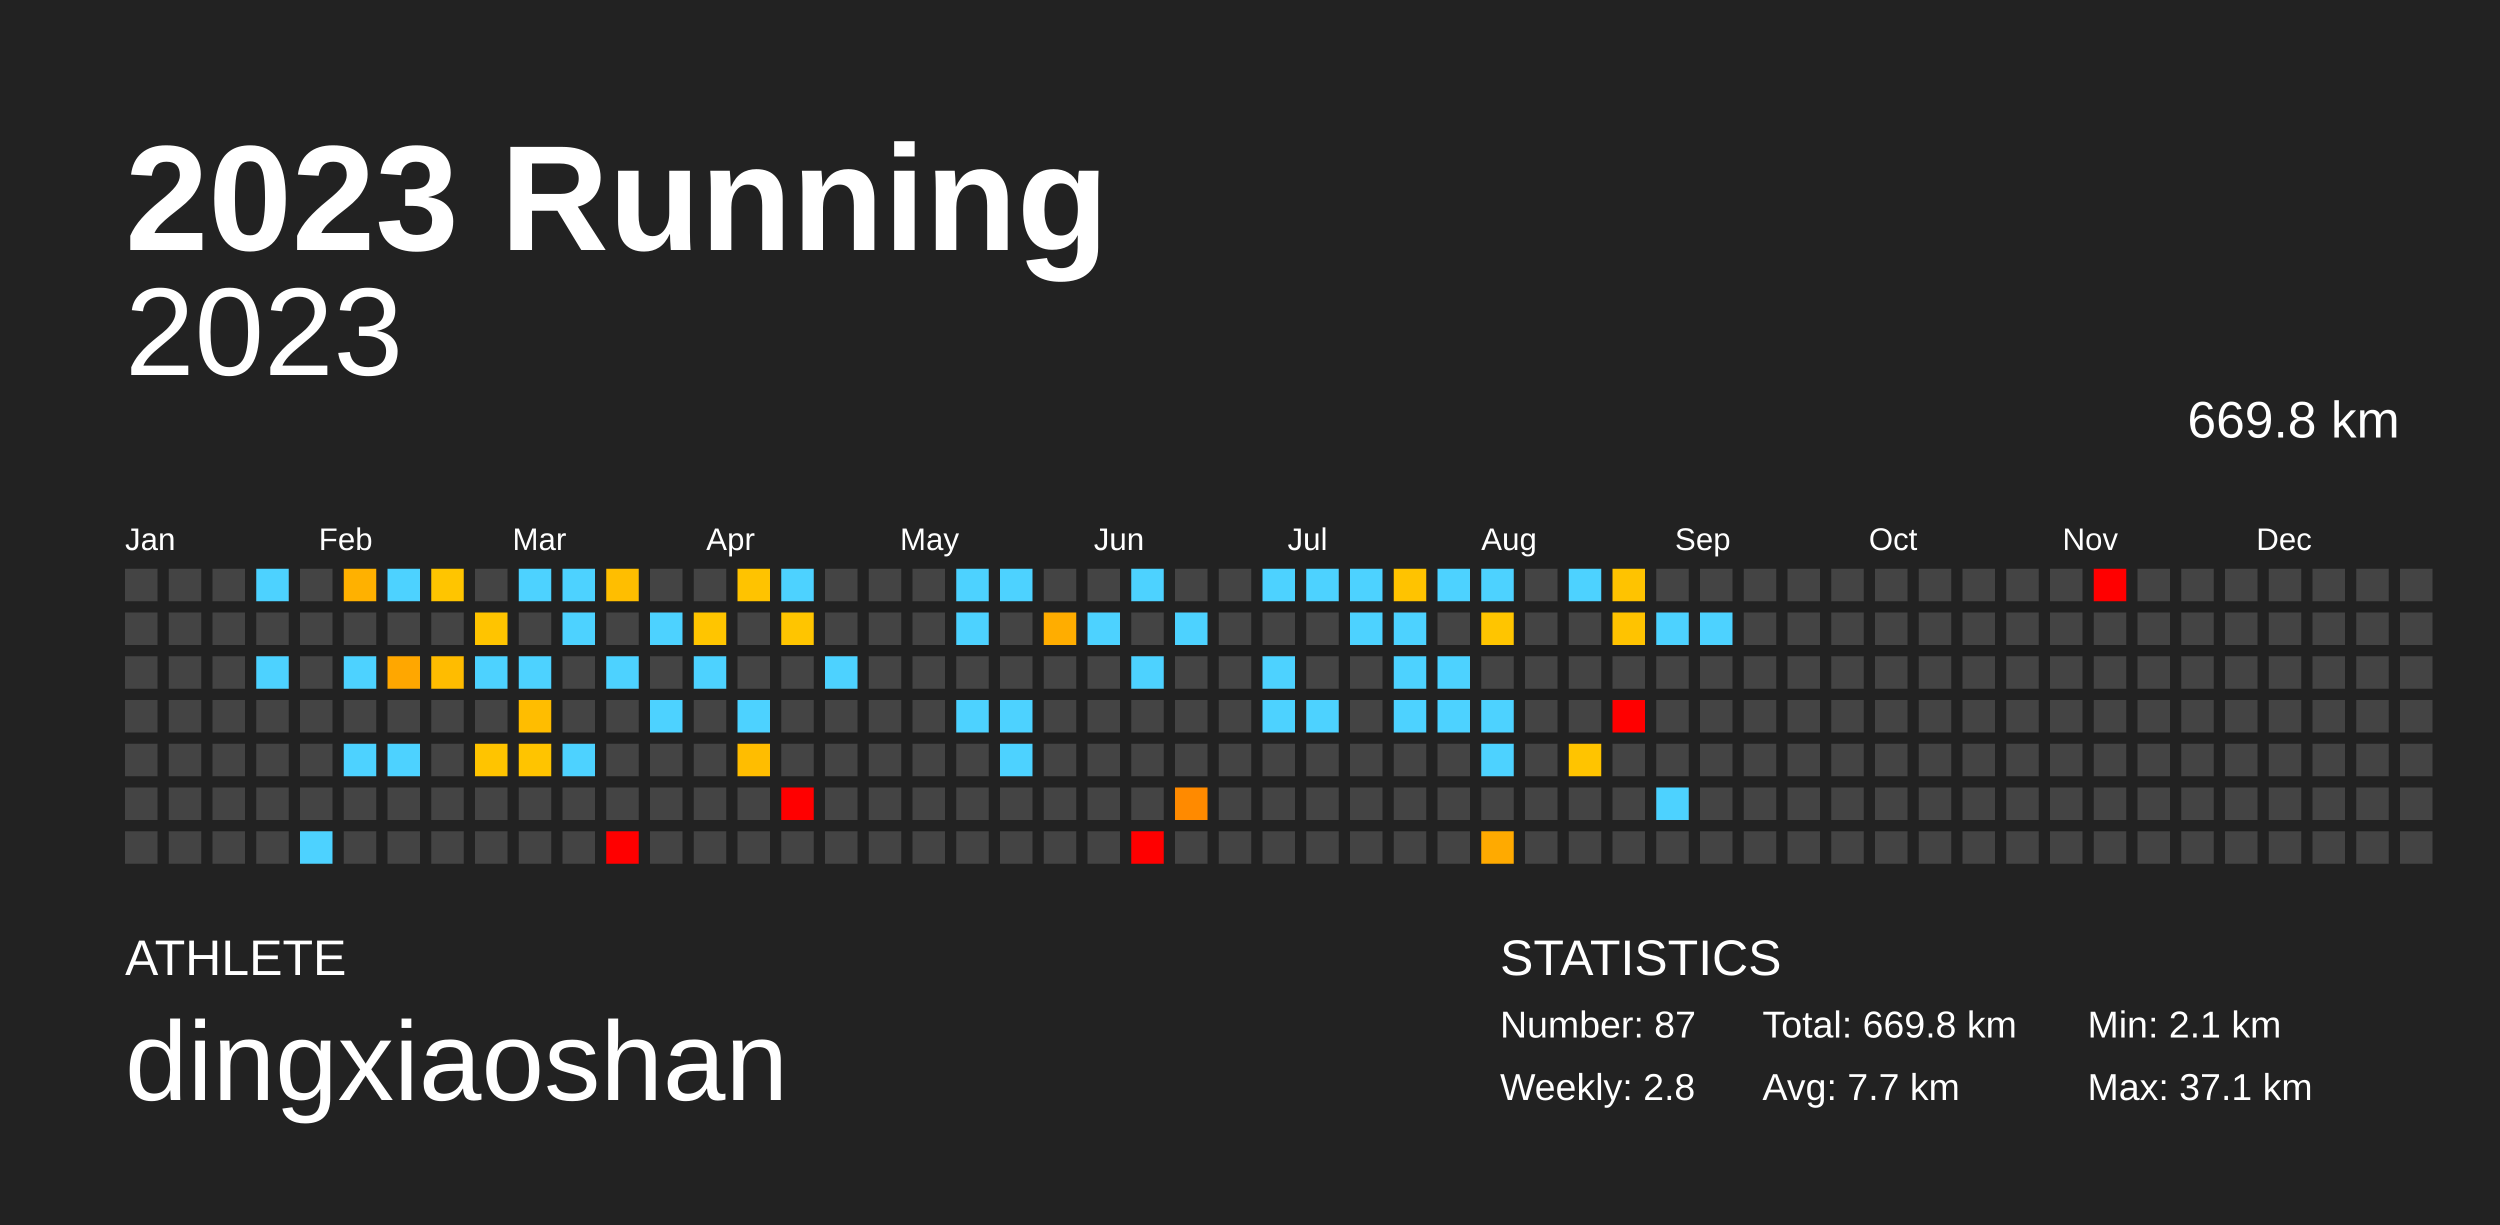
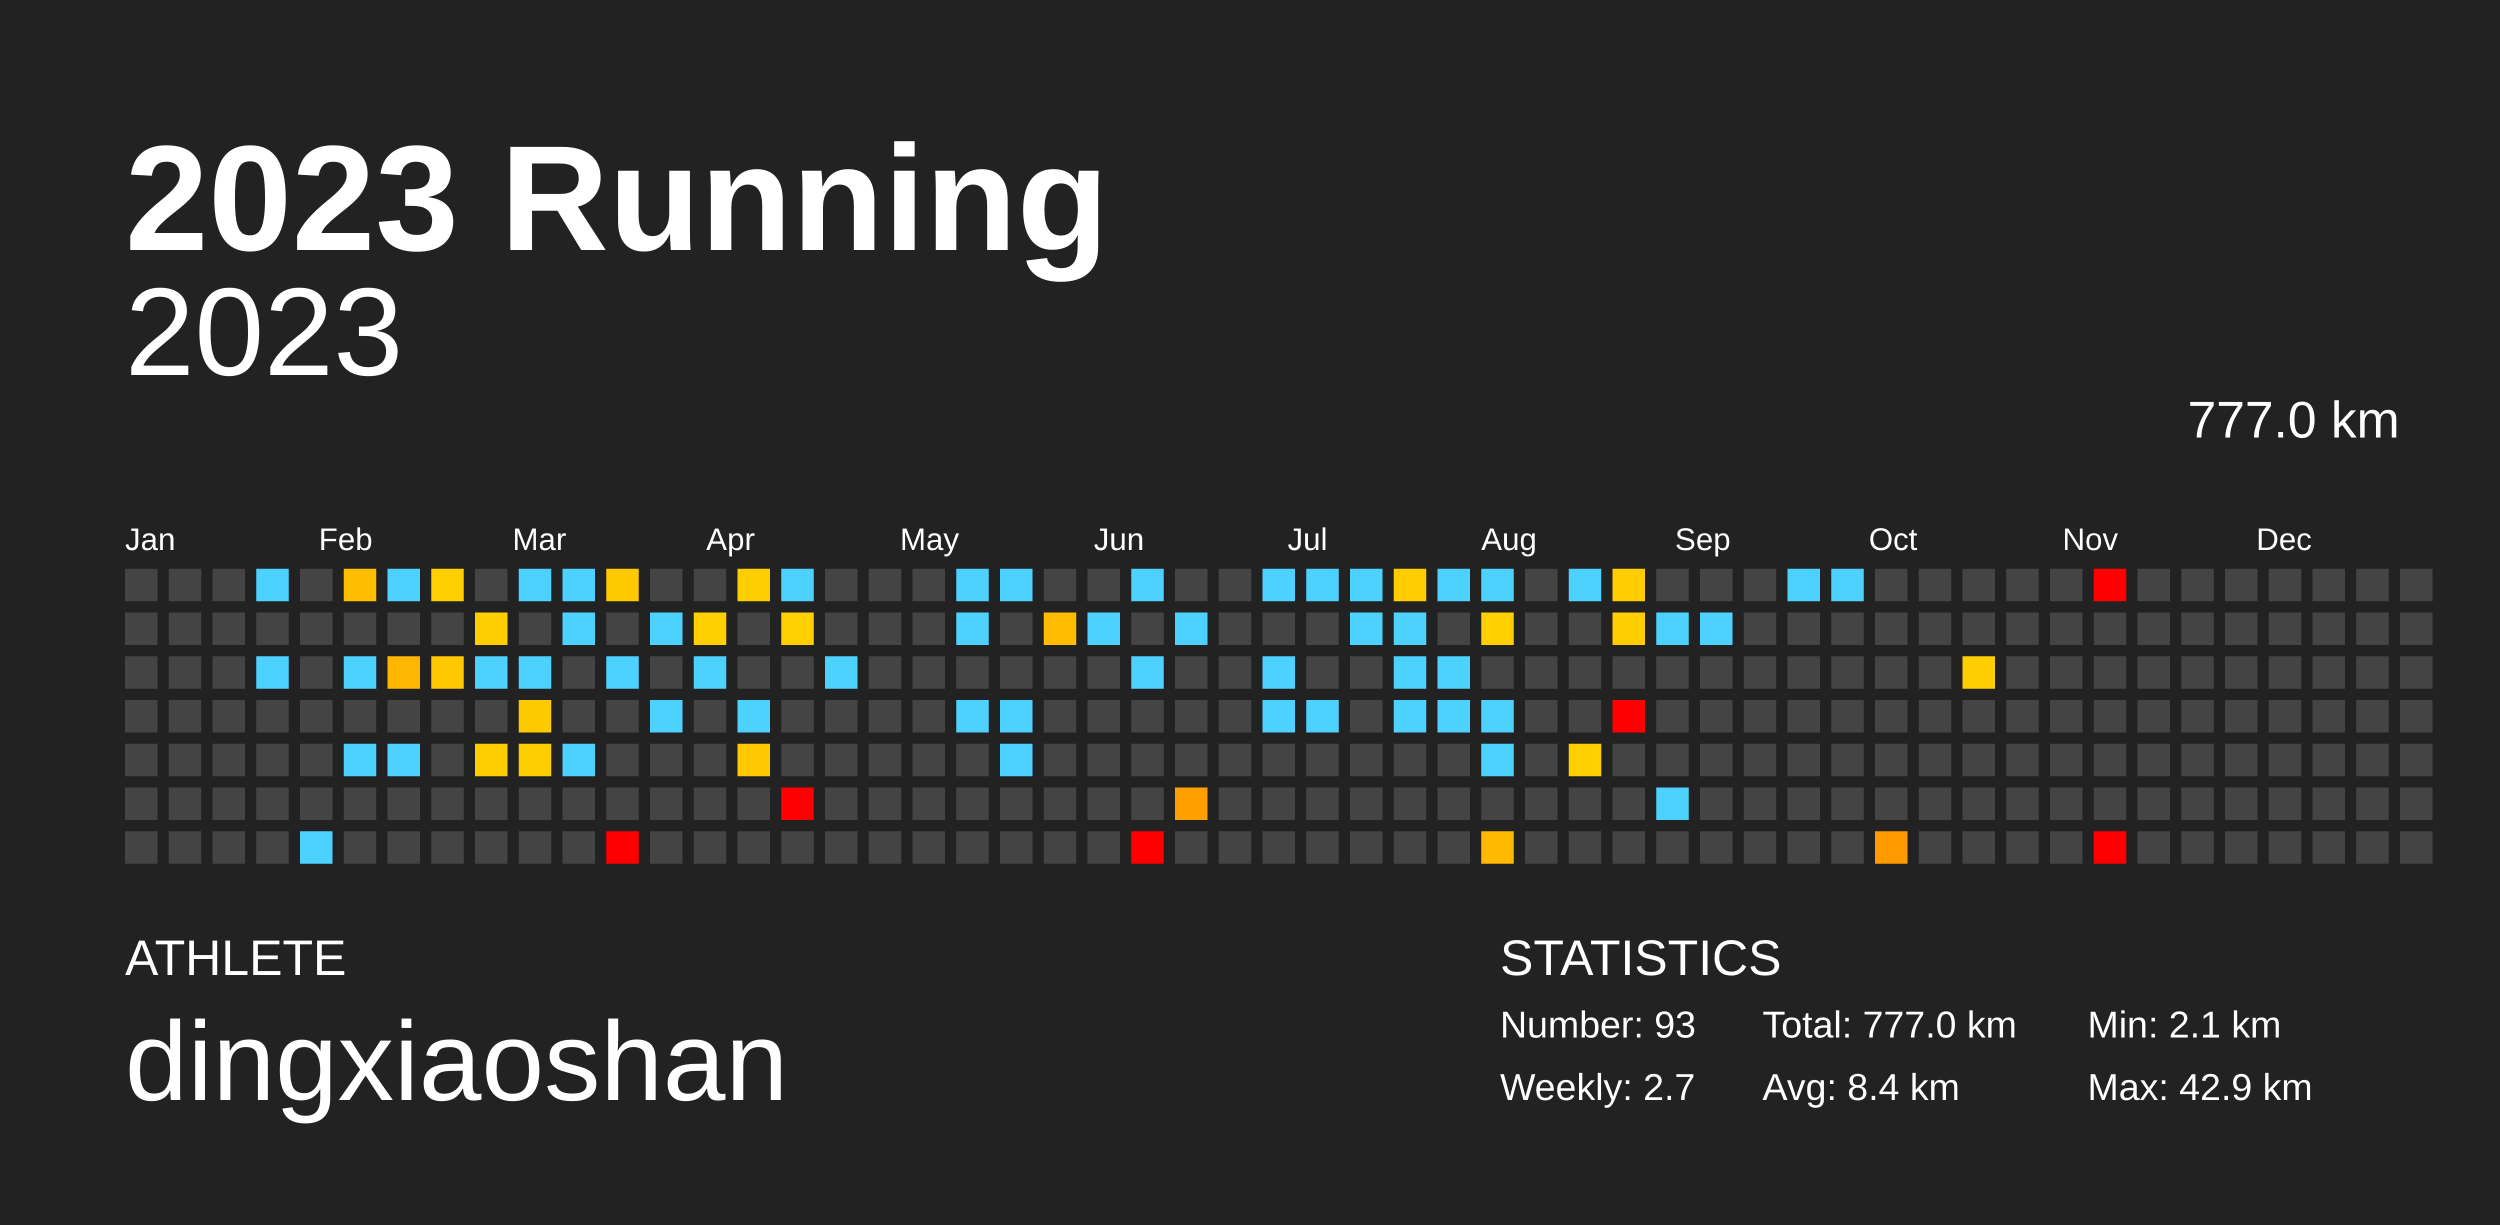
<svg xmlns="http://www.w3.org/2000/svg" baseProfile="full" height="98mm" version="1.1" viewBox="0,0,200,98" width="200mm">
  <defs />
  <rect fill="#222222" height="98" width="200" x="0" y="0" />
  <text fill="#FFFFFF" style="font-size:12px; font-family:Arial; font-weight:bold;" x="10" y="20">2023 Running</text>
  <text fill="#FFFFFF" style="font-size:4px; font-family:Arial" x="10" y="78">ATHLETE</text>
  <text fill="#FFFFFF" style="font-size:9px; font-family:Arial" x="10" y="88">dingxiaoshan</text>
  <text fill="#FFFFFF" style="font-size:4px; font-family:Arial" x="120" y="78">STATISTICS</text>
-   <text fill="#FFFFFF" style="font-size:3px; font-family:Arial" x="120" y="83">Number: 87</text>
-   <text fill="#FFFFFF" style="font-size:3px; font-family:Arial" x="120" y="88">Weekly: 2.8</text>
-   <text fill="#FFFFFF" style="font-size:3px; font-family:Arial" x="141" y="83">Total: 669.8 km</text>
-   <text fill="#FFFFFF" style="font-size:3px; font-family:Arial" x="141" y="88">Avg: 7.7 km</text>
+   <text fill="#FFFFFF" style="font-size:3px; font-family:Arial" x="120" y="83">Number: 93</text>
+   <text fill="#FFFFFF" style="font-size:3px; font-family:Arial" x="120" y="88">Weekly: 2.7</text>
+   <text fill="#FFFFFF" style="font-size:3px; font-family:Arial" x="141" y="83">Total: 777.0 km</text>
+   <text fill="#FFFFFF" style="font-size:3px; font-family:Arial" x="141" y="88">Avg: 8.4 km</text>
  <text fill="#FFFFFF" style="font-size:3px; font-family:Arial" x="167" y="83">Min: 2.1 km</text>
-   <text fill="#FFFFFF" style="font-size:3px; font-family:Arial" x="167" y="88">Max: 37.1 km</text>
+   <text fill="#FFFFFF" style="font-size:3px; font-family:Arial" x="167" y="88">Max: 42.9 km</text>
  <text alignment-baseline="hanging" fill="#FFFFFF" style="font-size:10.0px; font-family:Arial;" x="10" y="30">2023</text>
-   <text alignment-baseline="hanging" fill="#FFFFFF" style="font-size:4.125px; font-family:Arial;" x="175" y="35">669.8 km</text>
+   <text alignment-baseline="hanging" fill="#FFFFFF" style="font-size:4.125px; font-family:Arial;" x="175" y="35">777.0 km</text>
  <text fill="#FFFFFF" style="font-size:2.5px; font-family:Arial" x="10.0" y="44">Jan</text>
  <text fill="#FFFFFF" style="font-size:2.5px; font-family:Arial" x="25.5" y="44">Feb</text>
  <text fill="#FFFFFF" style="font-size:2.5px; font-family:Arial" x="41.0" y="44">Mar</text>
  <text fill="#FFFFFF" style="font-size:2.5px; font-family:Arial" x="56.5" y="44">Apr</text>
  <text fill="#FFFFFF" style="font-size:2.5px; font-family:Arial" x="72.0" y="44">May</text>
  <text fill="#FFFFFF" style="font-size:2.5px; font-family:Arial" x="87.5" y="44">Jun</text>
  <text fill="#FFFFFF" style="font-size:2.5px; font-family:Arial" x="103.0" y="44">Jul</text>
  <text fill="#FFFFFF" style="font-size:2.5px; font-family:Arial" x="118.5" y="44">Aug</text>
  <text fill="#FFFFFF" style="font-size:2.5px; font-family:Arial" x="134.0" y="44">Sep</text>
  <text fill="#FFFFFF" style="font-size:2.5px; font-family:Arial" x="149.5" y="44">Oct</text>
  <text fill="#FFFFFF" style="font-size:2.5px; font-family:Arial" x="165.0" y="44">Nov</text>
  <text fill="#FFFFFF" style="font-size:2.5px; font-family:Arial" x="180.5" y="44">Dec</text>
  <rect fill="#444444" height="2.6" width="2.6" x="10.0" y="45.5" />
  <rect fill="#444444" height="2.6" width="2.6" x="10.0" y="49.0" />
  <rect fill="#444444" height="2.6" width="2.6" x="10.0" y="52.5" />
  <rect fill="#444444" height="2.6" width="2.6" x="10.0" y="56.0" />
  <rect fill="#444444" height="2.6" width="2.6" x="10.0" y="59.5" />
  <rect fill="#444444" height="2.6" width="2.6" x="10.0" y="63.0" />
  <rect fill="#444444" height="2.6" width="2.6" x="10.0" y="66.5" />
  <rect fill="#444444" height="2.6" width="2.6" x="13.5" y="45.5" />
  <rect fill="#444444" height="2.6" width="2.6" x="13.5" y="49.0" />
  <rect fill="#444444" height="2.6" width="2.6" x="13.5" y="52.5" />
  <rect fill="#444444" height="2.6" width="2.6" x="13.5" y="56.0" />
  <rect fill="#444444" height="2.6" width="2.6" x="13.5" y="59.5" />
  <rect fill="#444444" height="2.6" width="2.6" x="13.5" y="63.0" />
  <rect fill="#444444" height="2.6" width="2.6" x="13.5" y="66.5" />
  <rect fill="#444444" height="2.6" width="2.6" x="17.0" y="45.5" />
  <rect fill="#444444" height="2.6" width="2.6" x="17.0" y="49.0" />
  <rect fill="#444444" height="2.6" width="2.6" x="17.0" y="52.5" />
  <rect fill="#444444" height="2.6" width="2.6" x="17.0" y="56.0" />
  <rect fill="#444444" height="2.6" width="2.6" x="17.0" y="59.5" />
  <rect fill="#444444" height="2.6" width="2.6" x="17.0" y="63.0" />
  <rect fill="#444444" height="2.6" width="2.6" x="17.0" y="66.5" />
  <rect fill="#4dd2ff" height="2.6" width="2.6" x="20.5" y="45.5" />
  <rect fill="#444444" height="2.6" width="2.6" x="20.5" y="49.0" />
  <rect fill="#4dd2ff" height="2.6" width="2.6" x="20.5" y="52.5" />
  <rect fill="#444444" height="2.6" width="2.6" x="20.5" y="56.0" />
  <rect fill="#444444" height="2.6" width="2.6" x="20.5" y="59.5" />
  <rect fill="#444444" height="2.6" width="2.6" x="20.5" y="63.0" />
  <rect fill="#444444" height="2.6" width="2.6" x="20.5" y="66.5" />
  <rect fill="#444444" height="2.6" width="2.6" x="24.0" y="45.5" />
  <rect fill="#444444" height="2.6" width="2.6" x="24.0" y="49.0" />
  <rect fill="#444444" height="2.6" width="2.6" x="24.0" y="52.5" />
  <rect fill="#444444" height="2.6" width="2.6" x="24.0" y="56.0" />
  <rect fill="#444444" height="2.6" width="2.6" x="24.0" y="59.5" />
  <rect fill="#444444" height="2.6" width="2.6" x="24.0" y="63.0" />
  <rect fill="#4dd2ff" height="2.6" width="2.6" x="24.0" y="66.5" />
-   <rect fill="#ffb100" height="2.6" width="2.6" x="27.5" y="45.5" />
+   <rect fill="#ffbe00" height="2.6" width="2.6" x="27.5" y="45.5" />
  <rect fill="#444444" height="2.6" width="2.6" x="27.5" y="49.0" />
  <rect fill="#4dd2ff" height="2.6" width="2.6" x="27.5" y="52.5" />
  <rect fill="#444444" height="2.6" width="2.6" x="27.5" y="56.0" />
  <rect fill="#4dd2ff" height="2.6" width="2.6" x="27.5" y="59.5" />
  <rect fill="#444444" height="2.6" width="2.6" x="27.5" y="63.0" />
  <rect fill="#444444" height="2.6" width="2.6" x="27.5" y="66.5" />
  <rect fill="#4dd2ff" height="2.6" width="2.6" x="31.0" y="45.5" />
  <rect fill="#444444" height="2.6" width="2.6" x="31.0" y="49.0" />
-   <rect fill="#ffa700" height="2.6" width="2.6" x="31.0" y="52.5" />
+   <rect fill="#ffb600" height="2.6" width="2.6" x="31.0" y="52.5" />
  <rect fill="#444444" height="2.6" width="2.6" x="31.0" y="56.0" />
  <rect fill="#4dd2ff" height="2.6" width="2.6" x="31.0" y="59.5" />
  <rect fill="#444444" height="2.6" width="2.6" x="31.0" y="63.0" />
  <rect fill="#444444" height="2.6" width="2.6" x="31.0" y="66.5" />
-   <rect fill="#ffc500" height="2.6" width="2.6" x="34.5" y="45.5" />
+   <rect fill="#ffcf00" height="2.6" width="2.6" x="34.5" y="45.5" />
  <rect fill="#444444" height="2.6" width="2.6" x="34.5" y="49.0" />
-   <rect fill="#ffbc00" height="2.6" width="2.6" x="34.5" y="52.5" />
+   <rect fill="#ffc800" height="2.6" width="2.6" x="34.5" y="52.5" />
  <rect fill="#444444" height="2.6" width="2.6" x="34.5" y="56.0" />
  <rect fill="#444444" height="2.6" width="2.6" x="34.5" y="59.5" />
  <rect fill="#444444" height="2.6" width="2.6" x="34.5" y="63.0" />
  <rect fill="#444444" height="2.6" width="2.6" x="34.5" y="66.5" />
  <rect fill="#444444" height="2.6" width="2.6" x="38.0" y="45.5" />
-   <rect fill="#ffc400" height="2.6" width="2.6" x="38.0" y="49.0" />
+   <rect fill="#ffce00" height="2.6" width="2.6" x="38.0" y="49.0" />
  <rect fill="#4dd2ff" height="2.6" width="2.6" x="38.0" y="52.5" />
  <rect fill="#444444" height="2.6" width="2.6" x="38.0" y="56.0" />
-   <rect fill="#ffc400" height="2.6" width="2.6" x="38.0" y="59.5" />
+   <rect fill="#ffce00" height="2.6" width="2.6" x="38.0" y="59.5" />
  <rect fill="#444444" height="2.6" width="2.6" x="38.0" y="63.0" />
  <rect fill="#444444" height="2.6" width="2.6" x="38.0" y="66.5" />
  <rect fill="#4dd2ff" height="2.6" width="2.6" x="41.5" y="45.5" />
  <rect fill="#444444" height="2.6" width="2.6" x="41.5" y="49.0" />
  <rect fill="#4dd2ff" height="2.6" width="2.6" x="41.5" y="52.5" />
-   <rect fill="#ffbd00" height="2.6" width="2.6" x="41.5" y="56.0" />
-   <rect fill="#ffc400" height="2.6" width="2.6" x="41.5" y="59.5" />
+   <rect fill="#ffc900" height="2.6" width="2.6" x="41.5" y="56.0" />
+   <rect fill="#ffce00" height="2.6" width="2.6" x="41.5" y="59.5" />
  <rect fill="#444444" height="2.6" width="2.6" x="41.5" y="63.0" />
  <rect fill="#444444" height="2.6" width="2.6" x="41.5" y="66.5" />
  <rect fill="#4dd2ff" height="2.6" width="2.6" x="45.0" y="45.5" />
  <rect fill="#4dd2ff" height="2.6" width="2.6" x="45.0" y="49.0" />
  <rect fill="#444444" height="2.6" width="2.6" x="45.0" y="52.5" />
  <rect fill="#444444" height="2.6" width="2.6" x="45.0" y="56.0" />
  <rect fill="#4dd2ff" height="2.6" width="2.6" x="45.0" y="59.5" />
  <rect fill="#444444" height="2.6" width="2.6" x="45.0" y="63.0" />
  <rect fill="#444444" height="2.6" width="2.6" x="45.0" y="66.5" />
-   <rect fill="#ffbe00" height="2.6" width="2.6" x="48.5" y="45.5" />
+   <rect fill="#ffc900" height="2.6" width="2.6" x="48.5" y="45.5" />
  <rect fill="#444444" height="2.6" width="2.6" x="48.5" y="49.0" />
  <rect fill="#4dd2ff" height="2.6" width="2.6" x="48.5" y="52.5" />
  <rect fill="#444444" height="2.6" width="2.6" x="48.5" y="56.0" />
  <rect fill="#444444" height="2.6" width="2.6" x="48.5" y="59.5" />
  <rect fill="#444444" height="2.6" width="2.6" x="48.5" y="63.0" />
  <rect fill="red" height="2.6" width="2.6" x="48.5" y="66.5" />
  <rect fill="#444444" height="2.6" width="2.6" x="52.0" y="45.5" />
  <rect fill="#4dd2ff" height="2.6" width="2.6" x="52.0" y="49.0" />
  <rect fill="#444444" height="2.6" width="2.6" x="52.0" y="52.5" />
  <rect fill="#4dd2ff" height="2.6" width="2.6" x="52.0" y="56.0" />
  <rect fill="#444444" height="2.6" width="2.6" x="52.0" y="59.5" />
  <rect fill="#444444" height="2.6" width="2.6" x="52.0" y="63.0" />
  <rect fill="#444444" height="2.6" width="2.6" x="52.0" y="66.5" />
  <rect fill="#444444" height="2.6" width="2.6" x="55.5" y="45.5" />
-   <rect fill="#ffc500" height="2.6" width="2.6" x="55.5" y="49.0" />
+   <rect fill="#ffcf00" height="2.6" width="2.6" x="55.5" y="49.0" />
  <rect fill="#4dd2ff" height="2.6" width="2.6" x="55.5" y="52.5" />
  <rect fill="#444444" height="2.6" width="2.6" x="55.5" y="56.0" />
  <rect fill="#444444" height="2.6" width="2.6" x="55.5" y="59.5" />
  <rect fill="#444444" height="2.6" width="2.6" x="55.5" y="63.0" />
  <rect fill="#444444" height="2.6" width="2.6" x="55.5" y="66.5" />
-   <rect fill="#ffc300" height="2.6" width="2.6" x="59.0" y="45.5" />
+   <rect fill="#ffce00" height="2.6" width="2.6" x="59.0" y="45.5" />
  <rect fill="#444444" height="2.6" width="2.6" x="59.0" y="49.0" />
  <rect fill="#444444" height="2.6" width="2.6" x="59.0" y="52.5" />
  <rect fill="#4dd2ff" height="2.6" width="2.6" x="59.0" y="56.0" />
-   <rect fill="#ffbd00" height="2.6" width="2.6" x="59.0" y="59.5" />
+   <rect fill="#ffc800" height="2.6" width="2.6" x="59.0" y="59.5" />
  <rect fill="#444444" height="2.6" width="2.6" x="59.0" y="63.0" />
  <rect fill="#444444" height="2.6" width="2.6" x="59.0" y="66.5" />
  <rect fill="#4dd2ff" height="2.6" width="2.6" x="62.5" y="45.5" />
-   <rect fill="#ffc500" height="2.6" width="2.6" x="62.5" y="49.0" />
+   <rect fill="#ffcf00" height="2.6" width="2.6" x="62.5" y="49.0" />
  <rect fill="#444444" height="2.6" width="2.6" x="62.5" y="52.5" />
  <rect fill="#444444" height="2.6" width="2.6" x="62.5" y="56.0" />
  <rect fill="#444444" height="2.6" width="2.6" x="62.5" y="59.5" />
  <rect fill="red" height="2.6" width="2.6" x="62.5" y="63.0" />
  <rect fill="#444444" height="2.6" width="2.6" x="62.5" y="66.5" />
  <rect fill="#444444" height="2.6" width="2.6" x="66.0" y="45.5" />
  <rect fill="#444444" height="2.6" width="2.6" x="66.0" y="49.0" />
  <rect fill="#4dd2ff" height="2.6" width="2.6" x="66.0" y="52.5" />
  <rect fill="#444444" height="2.6" width="2.6" x="66.0" y="56.0" />
  <rect fill="#444444" height="2.6" width="2.6" x="66.0" y="59.5" />
  <rect fill="#444444" height="2.6" width="2.6" x="66.0" y="63.0" />
  <rect fill="#444444" height="2.6" width="2.6" x="66.0" y="66.5" />
  <rect fill="#444444" height="2.6" width="2.6" x="69.5" y="45.5" />
  <rect fill="#444444" height="2.6" width="2.6" x="69.5" y="49.0" />
  <rect fill="#444444" height="2.6" width="2.6" x="69.5" y="52.5" />
  <rect fill="#444444" height="2.6" width="2.6" x="69.5" y="56.0" />
  <rect fill="#444444" height="2.6" width="2.6" x="69.5" y="59.5" />
  <rect fill="#444444" height="2.6" width="2.6" x="69.5" y="63.0" />
  <rect fill="#444444" height="2.6" width="2.6" x="69.5" y="66.5" />
  <rect fill="#444444" height="2.6" width="2.6" x="73.0" y="45.5" />
  <rect fill="#444444" height="2.6" width="2.6" x="73.0" y="49.0" />
  <rect fill="#444444" height="2.6" width="2.6" x="73.0" y="52.5" />
  <rect fill="#444444" height="2.6" width="2.6" x="73.0" y="56.0" />
  <rect fill="#444444" height="2.6" width="2.6" x="73.0" y="59.5" />
  <rect fill="#444444" height="2.6" width="2.6" x="73.0" y="63.0" />
  <rect fill="#444444" height="2.6" width="2.6" x="73.0" y="66.5" />
  <rect fill="#4dd2ff" height="2.6" width="2.6" x="76.5" y="45.5" />
  <rect fill="#4dd2ff" height="2.6" width="2.6" x="76.5" y="49.0" />
  <rect fill="#444444" height="2.6" width="2.6" x="76.5" y="52.5" />
  <rect fill="#4dd2ff" height="2.6" width="2.6" x="76.5" y="56.0" />
  <rect fill="#444444" height="2.6" width="2.6" x="76.5" y="59.5" />
  <rect fill="#444444" height="2.6" width="2.6" x="76.5" y="63.0" />
  <rect fill="#444444" height="2.6" width="2.6" x="76.5" y="66.5" />
  <rect fill="#4dd2ff" height="2.6" width="2.6" x="80.0" y="45.5" />
  <rect fill="#444444" height="2.6" width="2.6" x="80.0" y="49.0" />
  <rect fill="#444444" height="2.6" width="2.6" x="80.0" y="52.5" />
  <rect fill="#4dd2ff" height="2.6" width="2.6" x="80.0" y="56.0" />
  <rect fill="#4dd2ff" height="2.6" width="2.6" x="80.0" y="59.5" />
  <rect fill="#444444" height="2.6" width="2.6" x="80.0" y="63.0" />
  <rect fill="#444444" height="2.6" width="2.6" x="80.0" y="66.5" />
  <rect fill="#444444" height="2.6" width="2.6" x="83.5" y="45.5" />
-   <rect fill="#ffad00" height="2.6" width="2.6" x="83.5" y="49.0" />
+   <rect fill="#ffbc00" height="2.6" width="2.6" x="83.5" y="49.0" />
  <rect fill="#444444" height="2.6" width="2.6" x="83.5" y="52.5" />
  <rect fill="#444444" height="2.6" width="2.6" x="83.5" y="56.0" />
  <rect fill="#444444" height="2.6" width="2.6" x="83.5" y="59.5" />
  <rect fill="#444444" height="2.6" width="2.6" x="83.5" y="63.0" />
  <rect fill="#444444" height="2.6" width="2.6" x="83.5" y="66.5" />
  <rect fill="#444444" height="2.6" width="2.6" x="87.0" y="45.5" />
  <rect fill="#4dd2ff" height="2.6" width="2.6" x="87.0" y="49.0" />
  <rect fill="#444444" height="2.6" width="2.6" x="87.0" y="52.5" />
  <rect fill="#444444" height="2.6" width="2.6" x="87.0" y="56.0" />
  <rect fill="#444444" height="2.6" width="2.6" x="87.0" y="59.5" />
  <rect fill="#444444" height="2.6" width="2.6" x="87.0" y="63.0" />
  <rect fill="#444444" height="2.6" width="2.6" x="87.0" y="66.5" />
  <rect fill="#4dd2ff" height="2.6" width="2.6" x="90.5" y="45.5" />
  <rect fill="#444444" height="2.6" width="2.6" x="90.5" y="49.0" />
  <rect fill="#4dd2ff" height="2.6" width="2.6" x="90.5" y="52.5" />
  <rect fill="#444444" height="2.6" width="2.6" x="90.5" y="56.0" />
  <rect fill="#444444" height="2.6" width="2.6" x="90.5" y="59.5" />
  <rect fill="#444444" height="2.6" width="2.6" x="90.5" y="63.0" />
  <rect fill="red" height="2.6" width="2.6" x="90.5" y="66.5" />
  <rect fill="#444444" height="2.6" width="2.6" x="94.0" y="45.5" />
  <rect fill="#4dd2ff" height="2.6" width="2.6" x="94.0" y="49.0" />
  <rect fill="#444444" height="2.6" width="2.6" x="94.0" y="52.5" />
  <rect fill="#444444" height="2.6" width="2.6" x="94.0" y="56.0" />
  <rect fill="#444444" height="2.6" width="2.6" x="94.0" y="59.5" />
-   <rect fill="#ff8a00" height="2.6" width="2.6" x="94.0" y="63.0" />
+   <rect fill="#ff9f00" height="2.6" width="2.6" x="94.0" y="63.0" />
  <rect fill="#444444" height="2.6" width="2.6" x="94.0" y="66.5" />
  <rect fill="#444444" height="2.6" width="2.6" x="97.5" y="45.5" />
  <rect fill="#444444" height="2.6" width="2.6" x="97.5" y="49.0" />
  <rect fill="#444444" height="2.6" width="2.6" x="97.5" y="52.5" />
  <rect fill="#444444" height="2.6" width="2.6" x="97.5" y="56.0" />
  <rect fill="#444444" height="2.6" width="2.6" x="97.5" y="59.5" />
  <rect fill="#444444" height="2.6" width="2.6" x="97.5" y="63.0" />
  <rect fill="#444444" height="2.6" width="2.6" x="97.5" y="66.5" />
  <rect fill="#4dd2ff" height="2.6" width="2.6" x="101.0" y="45.5" />
  <rect fill="#444444" height="2.6" width="2.6" x="101.0" y="49.0" />
  <rect fill="#4dd2ff" height="2.6" width="2.6" x="101.0" y="52.5" />
  <rect fill="#4dd2ff" height="2.6" width="2.6" x="101.0" y="56.0" />
  <rect fill="#444444" height="2.6" width="2.6" x="101.0" y="59.5" />
  <rect fill="#444444" height="2.6" width="2.6" x="101.0" y="63.0" />
  <rect fill="#444444" height="2.6" width="2.6" x="101.0" y="66.5" />
  <rect fill="#4dd2ff" height="2.6" width="2.6" x="104.5" y="45.5" />
  <rect fill="#444444" height="2.6" width="2.6" x="104.5" y="49.0" />
  <rect fill="#444444" height="2.6" width="2.6" x="104.5" y="52.5" />
  <rect fill="#4dd2ff" height="2.6" width="2.6" x="104.5" y="56.0" />
  <rect fill="#444444" height="2.6" width="2.6" x="104.5" y="59.5" />
  <rect fill="#444444" height="2.6" width="2.6" x="104.5" y="63.0" />
  <rect fill="#444444" height="2.6" width="2.6" x="104.5" y="66.5" />
  <rect fill="#4dd2ff" height="2.6" width="2.6" x="108.0" y="45.5" />
  <rect fill="#4dd2ff" height="2.6" width="2.6" x="108.0" y="49.0" />
  <rect fill="#444444" height="2.6" width="2.6" x="108.0" y="52.5" />
  <rect fill="#444444" height="2.6" width="2.6" x="108.0" y="56.0" />
  <rect fill="#444444" height="2.6" width="2.6" x="108.0" y="59.5" />
  <rect fill="#444444" height="2.6" width="2.6" x="108.0" y="63.0" />
  <rect fill="#444444" height="2.6" width="2.6" x="108.0" y="66.5" />
-   <rect fill="#ffc300" height="2.6" width="2.6" x="111.5" y="45.5" />
+   <rect fill="#ffcd00" height="2.6" width="2.6" x="111.5" y="45.5" />
  <rect fill="#4dd2ff" height="2.6" width="2.6" x="111.5" y="49.0" />
  <rect fill="#4dd2ff" height="2.6" width="2.6" x="111.5" y="52.5" />
  <rect fill="#4dd2ff" height="2.6" width="2.6" x="111.5" y="56.0" />
  <rect fill="#444444" height="2.6" width="2.6" x="111.5" y="59.5" />
  <rect fill="#444444" height="2.6" width="2.6" x="111.5" y="63.0" />
  <rect fill="#444444" height="2.6" width="2.6" x="111.5" y="66.5" />
  <rect fill="#4dd2ff" height="2.6" width="2.6" x="115.0" y="45.5" />
  <rect fill="#444444" height="2.6" width="2.6" x="115.0" y="49.0" />
  <rect fill="#4dd2ff" height="2.6" width="2.6" x="115.0" y="52.5" />
  <rect fill="#4dd2ff" height="2.6" width="2.6" x="115.0" y="56.0" />
  <rect fill="#444444" height="2.6" width="2.6" x="115.0" y="59.5" />
  <rect fill="#444444" height="2.6" width="2.6" x="115.0" y="63.0" />
  <rect fill="#444444" height="2.6" width="2.6" x="115.0" y="66.5" />
  <rect fill="#4dd2ff" height="2.6" width="2.6" x="118.5" y="45.5" />
-   <rect fill="#ffc500" height="2.6" width="2.6" x="118.5" y="49.0" />
+   <rect fill="#ffcf00" height="2.6" width="2.6" x="118.5" y="49.0" />
  <rect fill="#444444" height="2.6" width="2.6" x="118.5" y="52.5" />
  <rect fill="#4dd2ff" height="2.6" width="2.6" x="118.5" y="56.0" />
  <rect fill="#4dd2ff" height="2.6" width="2.6" x="118.5" y="59.5" />
  <rect fill="#444444" height="2.6" width="2.6" x="118.5" y="63.0" />
-   <rect fill="#ffaa00" height="2.6" width="2.6" x="118.5" y="66.5" />
+   <rect fill="#ffb900" height="2.6" width="2.6" x="118.5" y="66.5" />
  <rect fill="#444444" height="2.6" width="2.6" x="122.0" y="45.5" />
  <rect fill="#444444" height="2.6" width="2.6" x="122.0" y="49.0" />
  <rect fill="#444444" height="2.6" width="2.6" x="122.0" y="52.5" />
  <rect fill="#444444" height="2.6" width="2.6" x="122.0" y="56.0" />
  <rect fill="#444444" height="2.6" width="2.6" x="122.0" y="59.5" />
  <rect fill="#444444" height="2.6" width="2.6" x="122.0" y="63.0" />
  <rect fill="#444444" height="2.6" width="2.6" x="122.0" y="66.5" />
  <rect fill="#4dd2ff" height="2.6" width="2.6" x="125.5" y="45.5" />
  <rect fill="#444444" height="2.6" width="2.6" x="125.5" y="49.0" />
  <rect fill="#444444" height="2.6" width="2.6" x="125.5" y="52.5" />
  <rect fill="#444444" height="2.6" width="2.6" x="125.5" y="56.0" />
-   <rect fill="#ffc400" height="2.6" width="2.6" x="125.5" y="59.5" />
+   <rect fill="#ffcf00" height="2.6" width="2.6" x="125.5" y="59.5" />
  <rect fill="#444444" height="2.6" width="2.6" x="125.5" y="63.0" />
  <rect fill="#444444" height="2.6" width="2.6" x="125.5" y="66.5" />
-   <rect fill="#ffc300" height="2.6" width="2.6" x="129.0" y="45.5" />
-   <rect fill="#ffc300" height="2.6" width="2.6" x="129.0" y="49.0" />
+   <rect fill="#ffcd00" height="2.6" width="2.6" x="129.0" y="45.5" />
+   <rect fill="#ffce00" height="2.6" width="2.6" x="129.0" y="49.0" />
  <rect fill="#444444" height="2.6" width="2.6" x="129.0" y="52.5" />
  <rect fill="red" height="2.6" width="2.6" x="129.0" y="56.0" />
  <rect fill="#444444" height="2.6" width="2.6" x="129.0" y="59.5" />
  <rect fill="#444444" height="2.6" width="2.6" x="129.0" y="63.0" />
  <rect fill="#444444" height="2.6" width="2.6" x="129.0" y="66.5" />
  <rect fill="#444444" height="2.6" width="2.6" x="132.5" y="45.5" />
  <rect fill="#4dd2ff" height="2.6" width="2.6" x="132.5" y="49.0" />
  <rect fill="#444444" height="2.6" width="2.6" x="132.5" y="52.5" />
  <rect fill="#444444" height="2.6" width="2.6" x="132.5" y="56.0" />
  <rect fill="#444444" height="2.6" width="2.6" x="132.5" y="59.5" />
  <rect fill="#4dd2ff" height="2.6" width="2.6" x="132.5" y="63.0" />
  <rect fill="#444444" height="2.6" width="2.6" x="132.5" y="66.5" />
  <rect fill="#444444" height="2.6" width="2.6" x="136.0" y="45.5" />
  <rect fill="#4dd2ff" height="2.6" width="2.6" x="136.0" y="49.0" />
  <rect fill="#444444" height="2.6" width="2.6" x="136.0" y="52.5" />
  <rect fill="#444444" height="2.6" width="2.6" x="136.0" y="56.0" />
  <rect fill="#444444" height="2.6" width="2.6" x="136.0" y="59.5" />
  <rect fill="#444444" height="2.6" width="2.6" x="136.0" y="63.0" />
  <rect fill="#444444" height="2.6" width="2.6" x="136.0" y="66.5" />
  <rect fill="#444444" height="2.6" width="2.6" x="139.5" y="45.5" />
  <rect fill="#444444" height="2.6" width="2.6" x="139.5" y="49.0" />
  <rect fill="#444444" height="2.6" width="2.6" x="139.5" y="52.5" />
  <rect fill="#444444" height="2.6" width="2.6" x="139.5" y="56.0" />
  <rect fill="#444444" height="2.6" width="2.6" x="139.5" y="59.5" />
  <rect fill="#444444" height="2.6" width="2.6" x="139.5" y="63.0" />
  <rect fill="#444444" height="2.6" width="2.6" x="139.5" y="66.5" />
-   <rect fill="#444444" height="2.6" width="2.6" x="143.0" y="45.5" />
+   <rect fill="#4dd2ff" height="2.6" width="2.6" x="143.0" y="45.5" />
  <rect fill="#444444" height="2.6" width="2.6" x="143.0" y="49.0" />
  <rect fill="#444444" height="2.6" width="2.6" x="143.0" y="52.5" />
  <rect fill="#444444" height="2.6" width="2.6" x="143.0" y="56.0" />
  <rect fill="#444444" height="2.6" width="2.6" x="143.0" y="59.5" />
  <rect fill="#444444" height="2.6" width="2.6" x="143.0" y="63.0" />
  <rect fill="#444444" height="2.6" width="2.6" x="143.0" y="66.5" />
-   <rect fill="#444444" height="2.6" width="2.6" x="146.5" y="45.5" />
+   <rect fill="#4dd2ff" height="2.6" width="2.6" x="146.5" y="45.5" />
  <rect fill="#444444" height="2.6" width="2.6" x="146.5" y="49.0" />
  <rect fill="#444444" height="2.6" width="2.6" x="146.5" y="52.5" />
  <rect fill="#444444" height="2.6" width="2.6" x="146.5" y="56.0" />
  <rect fill="#444444" height="2.6" width="2.6" x="146.5" y="59.5" />
  <rect fill="#444444" height="2.6" width="2.6" x="146.5" y="63.0" />
  <rect fill="#444444" height="2.6" width="2.6" x="146.5" y="66.5" />
  <rect fill="#444444" height="2.6" width="2.6" x="150.0" y="45.5" />
  <rect fill="#444444" height="2.6" width="2.6" x="150.0" y="49.0" />
  <rect fill="#444444" height="2.6" width="2.6" x="150.0" y="52.5" />
  <rect fill="#444444" height="2.6" width="2.6" x="150.0" y="56.0" />
  <rect fill="#444444" height="2.6" width="2.6" x="150.0" y="59.5" />
  <rect fill="#444444" height="2.6" width="2.6" x="150.0" y="63.0" />
-   <rect fill="#444444" height="2.6" width="2.6" x="150.0" y="66.5" />
+   <rect fill="#ff9b00" height="2.6" width="2.6" x="150.0" y="66.5" />
  <rect fill="#444444" height="2.6" width="2.6" x="153.5" y="45.5" />
  <rect fill="#444444" height="2.6" width="2.6" x="153.5" y="49.0" />
  <rect fill="#444444" height="2.6" width="2.6" x="153.5" y="52.5" />
  <rect fill="#444444" height="2.6" width="2.6" x="153.5" y="56.0" />
  <rect fill="#444444" height="2.6" width="2.6" x="153.5" y="59.5" />
  <rect fill="#444444" height="2.6" width="2.6" x="153.5" y="63.0" />
  <rect fill="#444444" height="2.6" width="2.6" x="153.5" y="66.5" />
  <rect fill="#444444" height="2.6" width="2.6" x="157.0" y="45.5" />
  <rect fill="#444444" height="2.6" width="2.6" x="157.0" y="49.0" />
-   <rect fill="#444444" height="2.6" width="2.6" x="157.0" y="52.5" />
+   <rect fill="#ffce00" height="2.6" width="2.6" x="157.0" y="52.5" />
  <rect fill="#444444" height="2.6" width="2.6" x="157.0" y="56.0" />
  <rect fill="#444444" height="2.6" width="2.6" x="157.0" y="59.5" />
  <rect fill="#444444" height="2.6" width="2.6" x="157.0" y="63.0" />
  <rect fill="#444444" height="2.6" width="2.6" x="157.0" y="66.5" />
  <rect fill="#444444" height="2.6" width="2.6" x="160.5" y="45.5" />
  <rect fill="#444444" height="2.6" width="2.6" x="160.5" y="49.0" />
  <rect fill="#444444" height="2.6" width="2.6" x="160.5" y="52.5" />
  <rect fill="#444444" height="2.6" width="2.6" x="160.5" y="56.0" />
  <rect fill="#444444" height="2.6" width="2.6" x="160.5" y="59.5" />
  <rect fill="#444444" height="2.6" width="2.6" x="160.5" y="63.0" />
  <rect fill="#444444" height="2.6" width="2.6" x="160.5" y="66.5" />
  <rect fill="#444444" height="2.6" width="2.6" x="164.0" y="45.5" />
  <rect fill="#444444" height="2.6" width="2.6" x="164.0" y="49.0" />
  <rect fill="#444444" height="2.6" width="2.6" x="164.0" y="52.5" />
  <rect fill="#444444" height="2.6" width="2.6" x="164.0" y="56.0" />
  <rect fill="#444444" height="2.6" width="2.6" x="164.0" y="59.5" />
  <rect fill="#444444" height="2.6" width="2.6" x="164.0" y="63.0" />
  <rect fill="#444444" height="2.6" width="2.6" x="164.0" y="66.5" />
  <rect fill="red" height="2.6" width="2.6" x="167.5" y="45.5" />
  <rect fill="#444444" height="2.6" width="2.6" x="167.5" y="49.0" />
  <rect fill="#444444" height="2.6" width="2.6" x="167.5" y="52.5" />
  <rect fill="#444444" height="2.6" width="2.6" x="167.5" y="56.0" />
  <rect fill="#444444" height="2.6" width="2.6" x="167.5" y="59.5" />
  <rect fill="#444444" height="2.6" width="2.6" x="167.5" y="63.0" />
-   <rect fill="#444444" height="2.6" width="2.6" x="167.5" y="66.5" />
+   <rect fill="red" height="2.6" width="2.6" x="167.5" y="66.5" />
  <rect fill="#444444" height="2.6" width="2.6" x="171.0" y="45.5" />
  <rect fill="#444444" height="2.6" width="2.6" x="171.0" y="49.0" />
  <rect fill="#444444" height="2.6" width="2.6" x="171.0" y="52.5" />
  <rect fill="#444444" height="2.6" width="2.6" x="171.0" y="56.0" />
  <rect fill="#444444" height="2.6" width="2.6" x="171.0" y="59.5" />
  <rect fill="#444444" height="2.6" width="2.6" x="171.0" y="63.0" />
  <rect fill="#444444" height="2.6" width="2.6" x="171.0" y="66.5" />
  <rect fill="#444444" height="2.6" width="2.6" x="174.5" y="45.5" />
  <rect fill="#444444" height="2.6" width="2.6" x="174.5" y="49.0" />
  <rect fill="#444444" height="2.6" width="2.6" x="174.5" y="52.5" />
  <rect fill="#444444" height="2.6" width="2.6" x="174.5" y="56.0" />
  <rect fill="#444444" height="2.6" width="2.6" x="174.5" y="59.5" />
  <rect fill="#444444" height="2.6" width="2.6" x="174.5" y="63.0" />
  <rect fill="#444444" height="2.6" width="2.6" x="174.5" y="66.5" />
  <rect fill="#444444" height="2.6" width="2.6" x="178.0" y="45.5" />
  <rect fill="#444444" height="2.6" width="2.6" x="178.0" y="49.0" />
  <rect fill="#444444" height="2.6" width="2.6" x="178.0" y="52.5" />
  <rect fill="#444444" height="2.6" width="2.6" x="178.0" y="56.0" />
  <rect fill="#444444" height="2.6" width="2.6" x="178.0" y="59.5" />
  <rect fill="#444444" height="2.6" width="2.6" x="178.0" y="63.0" />
  <rect fill="#444444" height="2.6" width="2.6" x="178.0" y="66.5" />
  <rect fill="#444444" height="2.6" width="2.6" x="181.5" y="45.5" />
  <rect fill="#444444" height="2.6" width="2.6" x="181.5" y="49.0" />
  <rect fill="#444444" height="2.6" width="2.6" x="181.5" y="52.5" />
  <rect fill="#444444" height="2.6" width="2.6" x="181.5" y="56.0" />
  <rect fill="#444444" height="2.6" width="2.6" x="181.5" y="59.5" />
  <rect fill="#444444" height="2.6" width="2.6" x="181.5" y="63.0" />
  <rect fill="#444444" height="2.6" width="2.6" x="181.5" y="66.5" />
  <rect fill="#444444" height="2.6" width="2.6" x="185.0" y="45.5" />
  <rect fill="#444444" height="2.6" width="2.6" x="185.0" y="49.0" />
  <rect fill="#444444" height="2.6" width="2.6" x="185.0" y="52.5" />
  <rect fill="#444444" height="2.6" width="2.6" x="185.0" y="56.0" />
  <rect fill="#444444" height="2.6" width="2.6" x="185.0" y="59.5" />
  <rect fill="#444444" height="2.6" width="2.6" x="185.0" y="63.0" />
  <rect fill="#444444" height="2.6" width="2.6" x="185.0" y="66.5" />
  <rect fill="#444444" height="2.6" width="2.6" x="188.5" y="45.5" />
  <rect fill="#444444" height="2.6" width="2.6" x="188.5" y="49.0" />
  <rect fill="#444444" height="2.6" width="2.6" x="188.5" y="52.5" />
  <rect fill="#444444" height="2.6" width="2.6" x="188.5" y="56.0" />
  <rect fill="#444444" height="2.6" width="2.6" x="188.5" y="59.5" />
  <rect fill="#444444" height="2.6" width="2.6" x="188.5" y="63.0" />
  <rect fill="#444444" height="2.6" width="2.6" x="188.5" y="66.5" />
  <rect fill="#444444" height="2.6" width="2.6" x="192.0" y="45.5" />
  <rect fill="#444444" height="2.6" width="2.6" x="192.0" y="49.0" />
  <rect fill="#444444" height="2.6" width="2.6" x="192.0" y="52.5" />
  <rect fill="#444444" height="2.6" width="2.6" x="192.0" y="56.0" />
  <rect fill="#444444" height="2.6" width="2.6" x="192.0" y="59.5" />
  <rect fill="#444444" height="2.6" width="2.6" x="192.0" y="63.0" />
  <rect fill="#444444" height="2.6" width="2.6" x="192.0" y="66.5" />
</svg>
